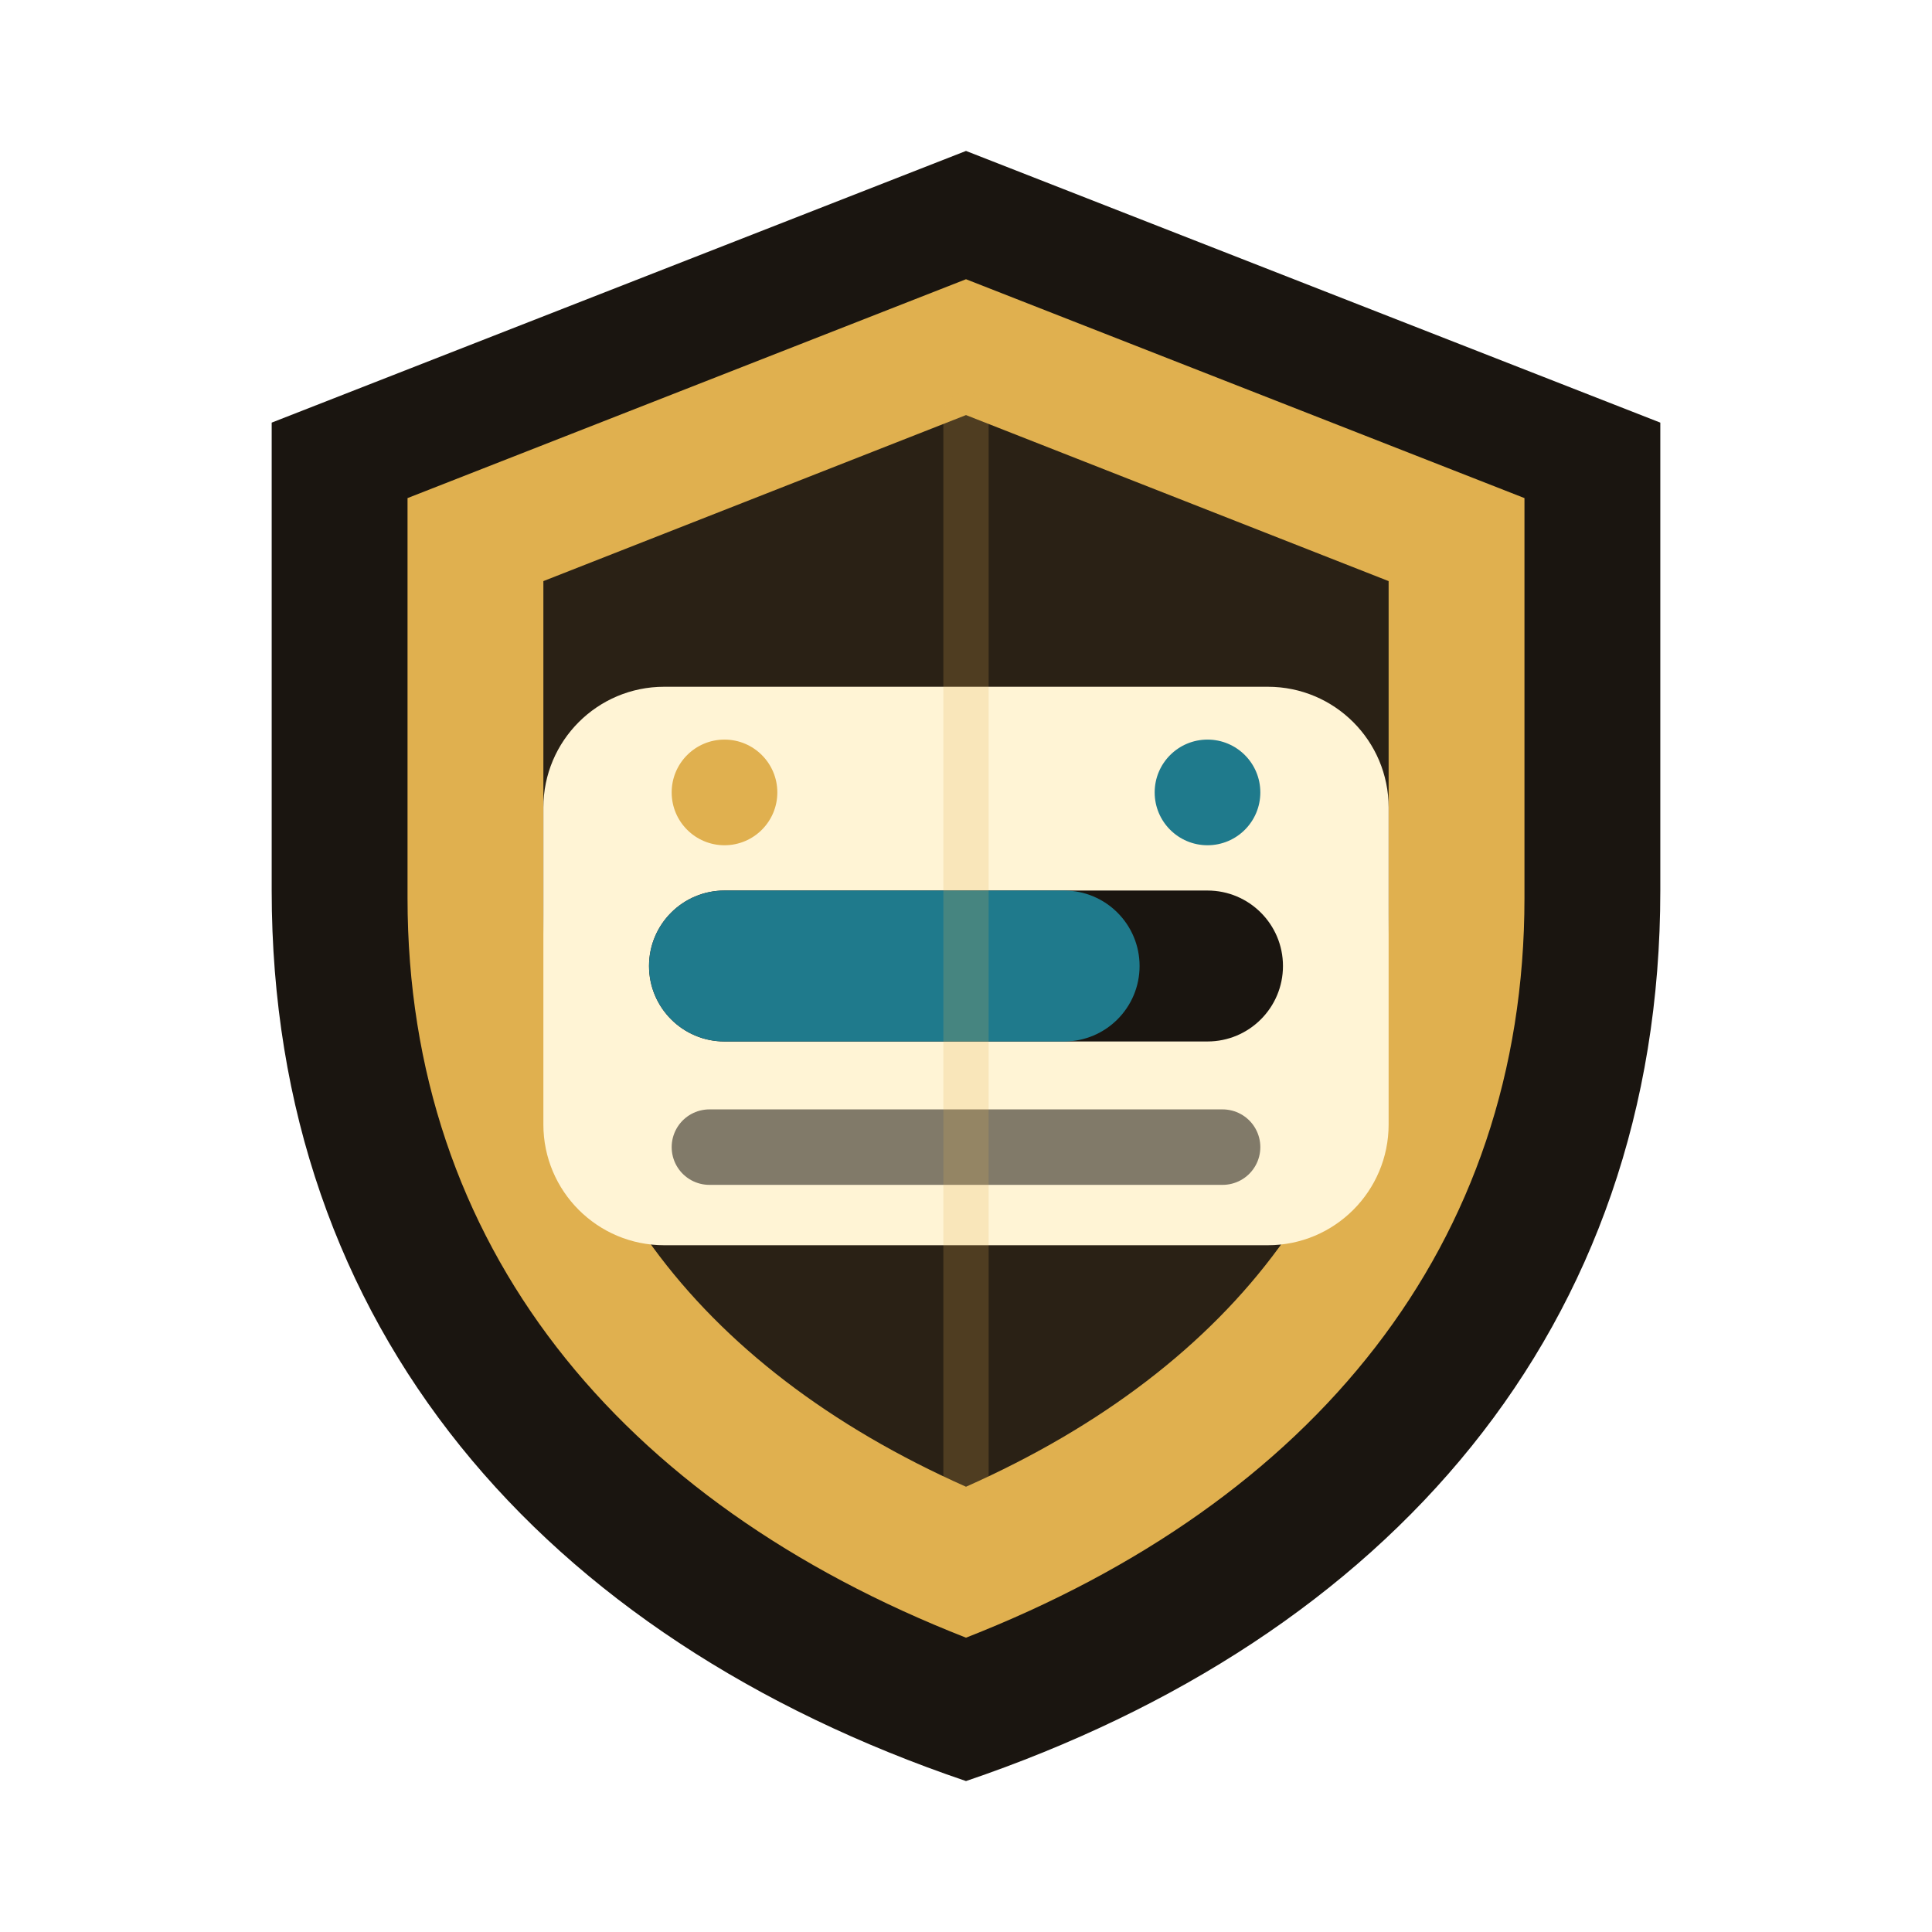
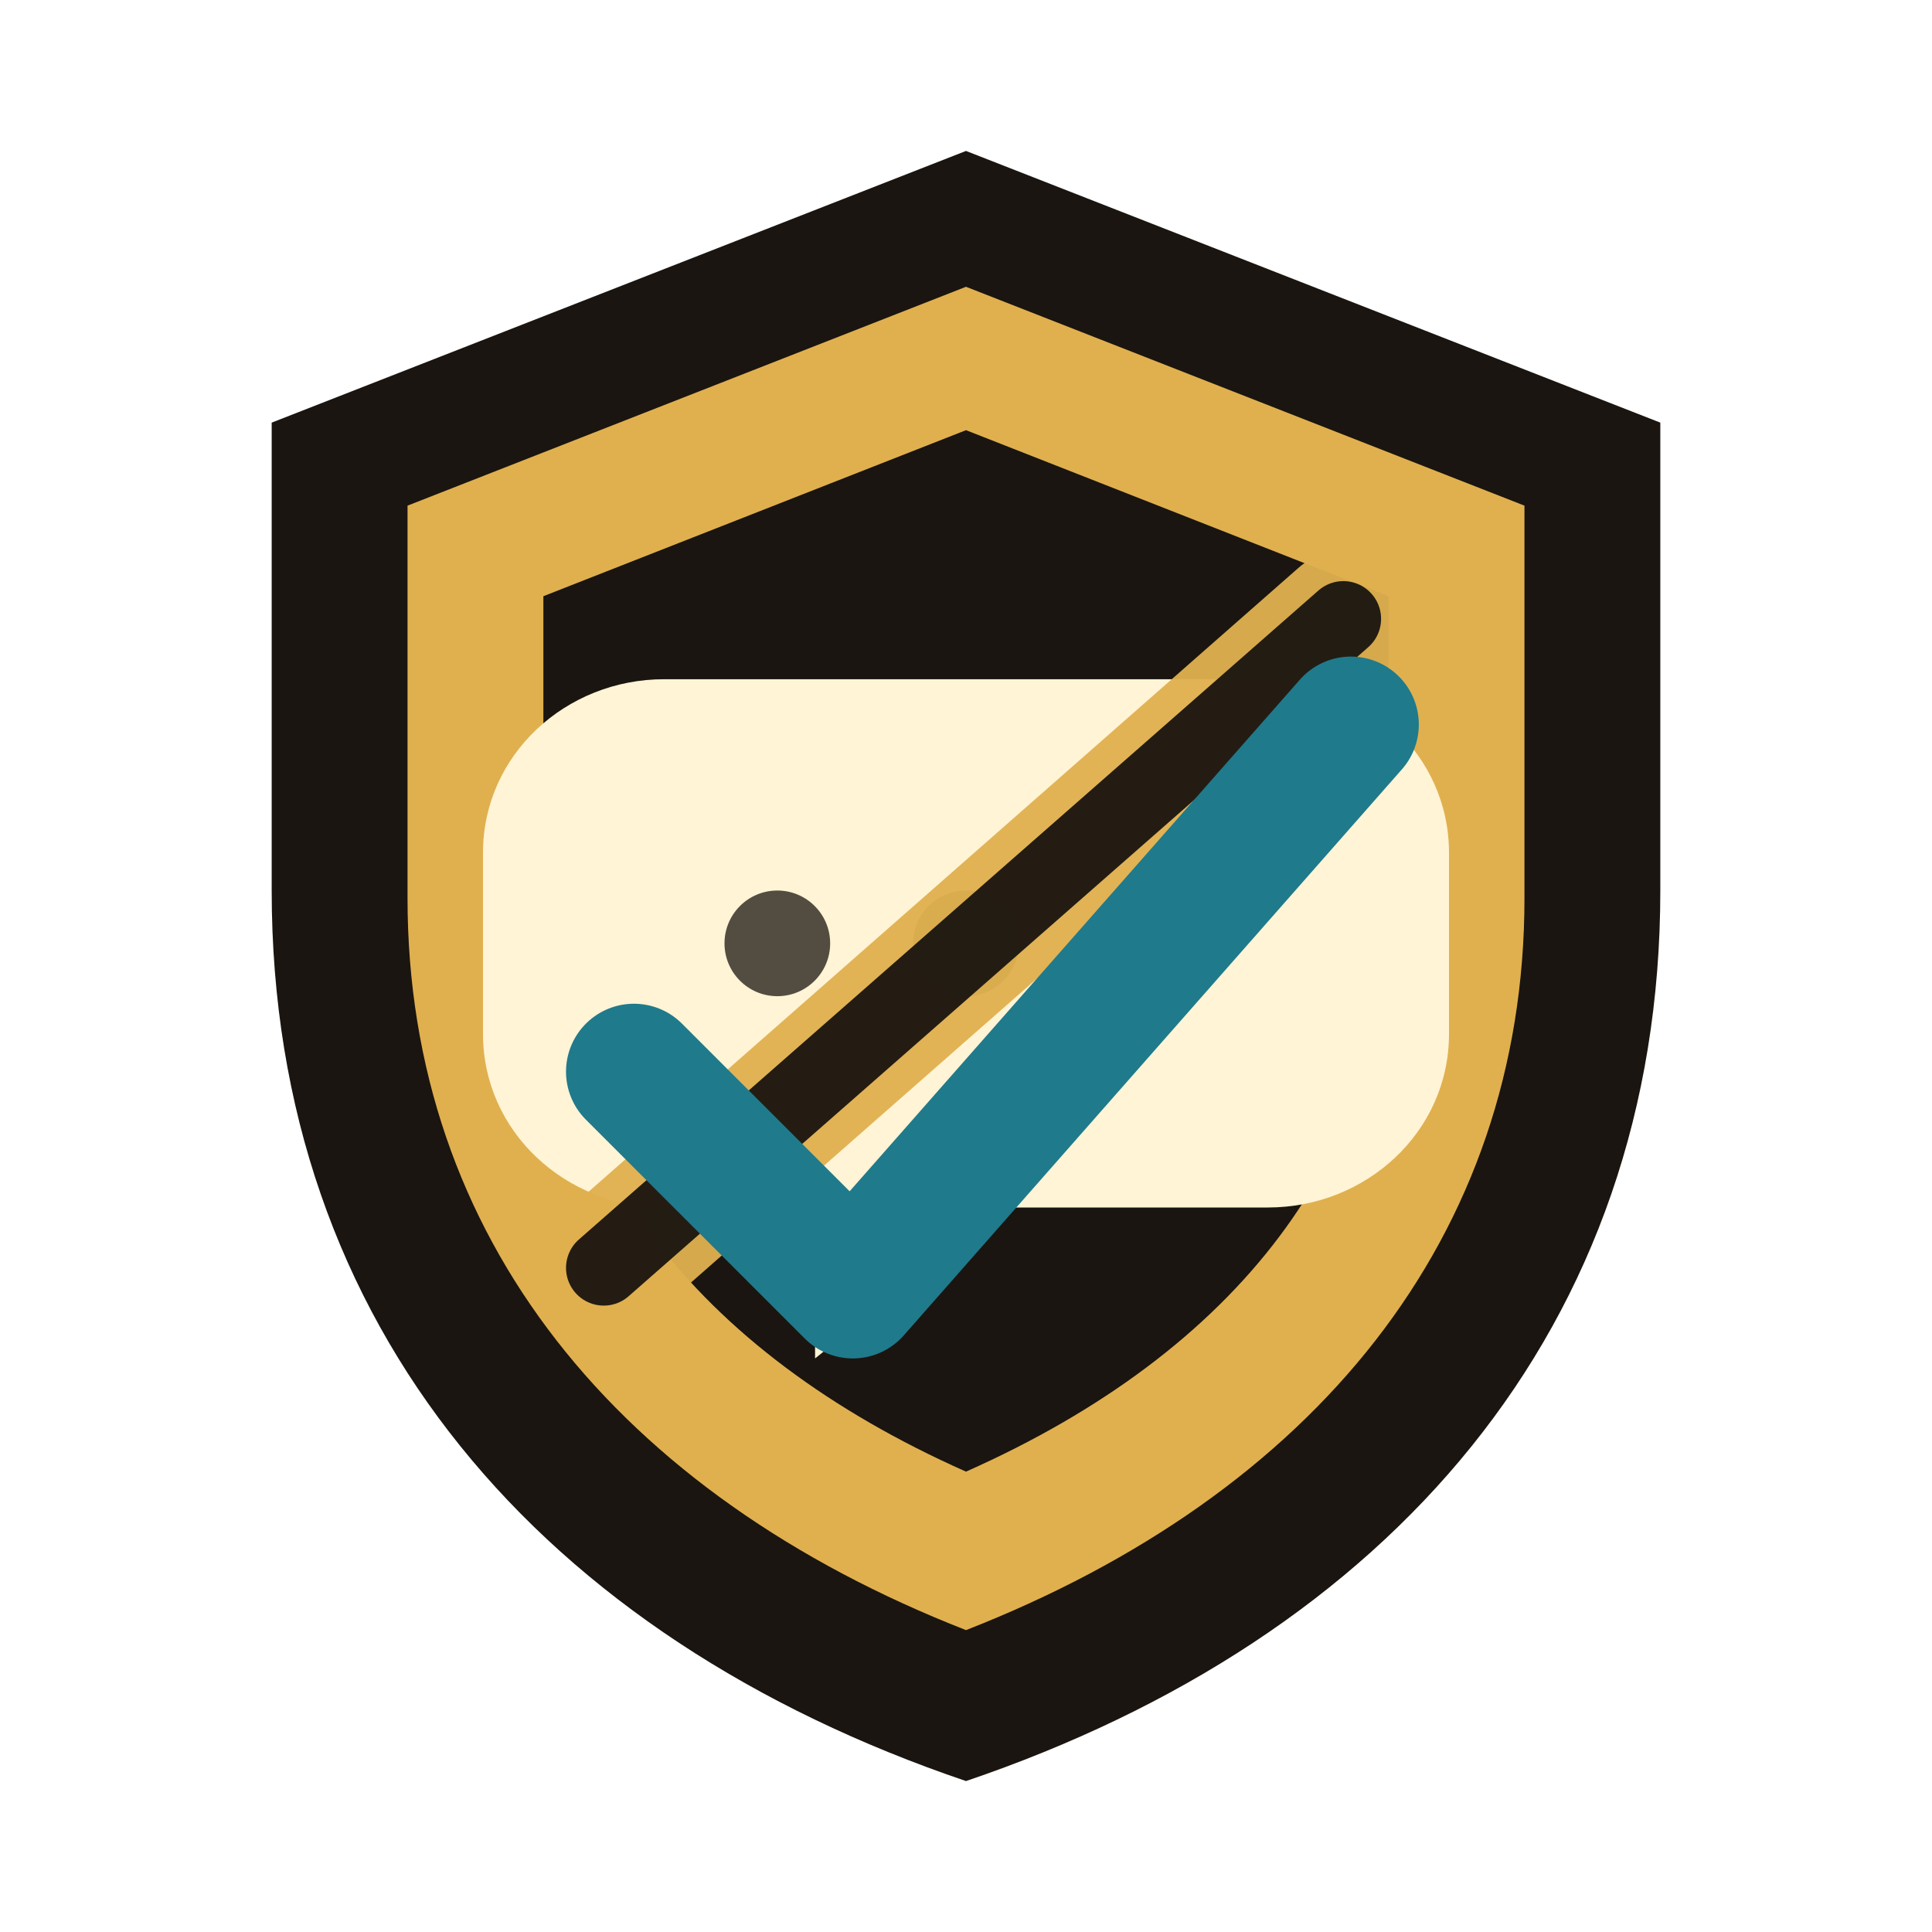
<svg xmlns="http://www.w3.org/2000/svg" viewBox="0 0 256 256" role="img" aria-labelledby="title desc">
  <path d="M128 20 220 56v62c0 58-36 99-92 118-56-19-92-60-92-118V56z" fill="#1A1510" />
-   <path d="M128 37 202 66v53c0 46-28 80-74 98-46-18-74-52-74-98V66z" fill="#E0B04F" />
-   <path d="M128 55 184 77v43c0 34-20 61-56 77-36-16-56-43-56-77V77z" fill="#1A1510" opacity="0.92" />
-   <rect x="72" y="91" width="112" height="74" rx="16" fill="#FFF4D5" />
-   <rect x="86" y="118" width="84" height="20" rx="10" fill="#1A1510" />
-   <path d="M96 118h45a10 10 0 0 1 10 10 10 10 0 0 1-10 10H96a10 10 0 0 1-10-10 10 10 0 0 1 10-10z" fill="#1F7A8C" />
-   <circle cx="160" cy="105" r="7" fill="#1F7A8C" />
-   <circle cx="96" cy="105" r="7" fill="#E0B04F" />
-   <path d="M94 152h68" stroke="#1A1510" stroke-width="10" stroke-linecap="round" opacity="0.55" />
-   <path d="M128 55v142" stroke="#E0B04F" stroke-width="6" stroke-linecap="round" opacity="0.2" />
+   <path d="M128 38 202 67v52c0 45-28 79-74 97-46-18-74-52-74-97V67z" fill="#E0B04F" />
+   <path d="M128 57 184 79v41c0 33-20 59-56 75-36-16-56-42-56-75V79z" fill="#1A1510" />
+   <path d="M88 90h80c13 0 24 10 24 23v24c0 13-11 23-24 23h-35l-25 20v-20H88c-13 0-24-10-24-23v-24c0-13 11-23 24-23z" fill="#FFF4D5" />
+   <circle cx="103" cy="125" r="7" fill="#1A1510" opacity="0.75" />
+   <circle cx="128" cy="125" r="7" fill="#1A1510" opacity="0.75" />
+   <circle cx="153" cy="125" r="7" fill="#1A1510" opacity="0.75" />
+   <path d="M79 169 178 82" stroke="#E0B04F" stroke-width="18" stroke-linecap="round" opacity="0.95" />
+   <path d="M80 168 178 82" stroke="#1A1510" stroke-width="10" stroke-linecap="round" opacity="0.95" />
+   <path d="M84 142 113 171 179 96" fill="none" stroke="#1F7A8C" stroke-width="18" stroke-linecap="round" stroke-linejoin="round" />
</svg>
